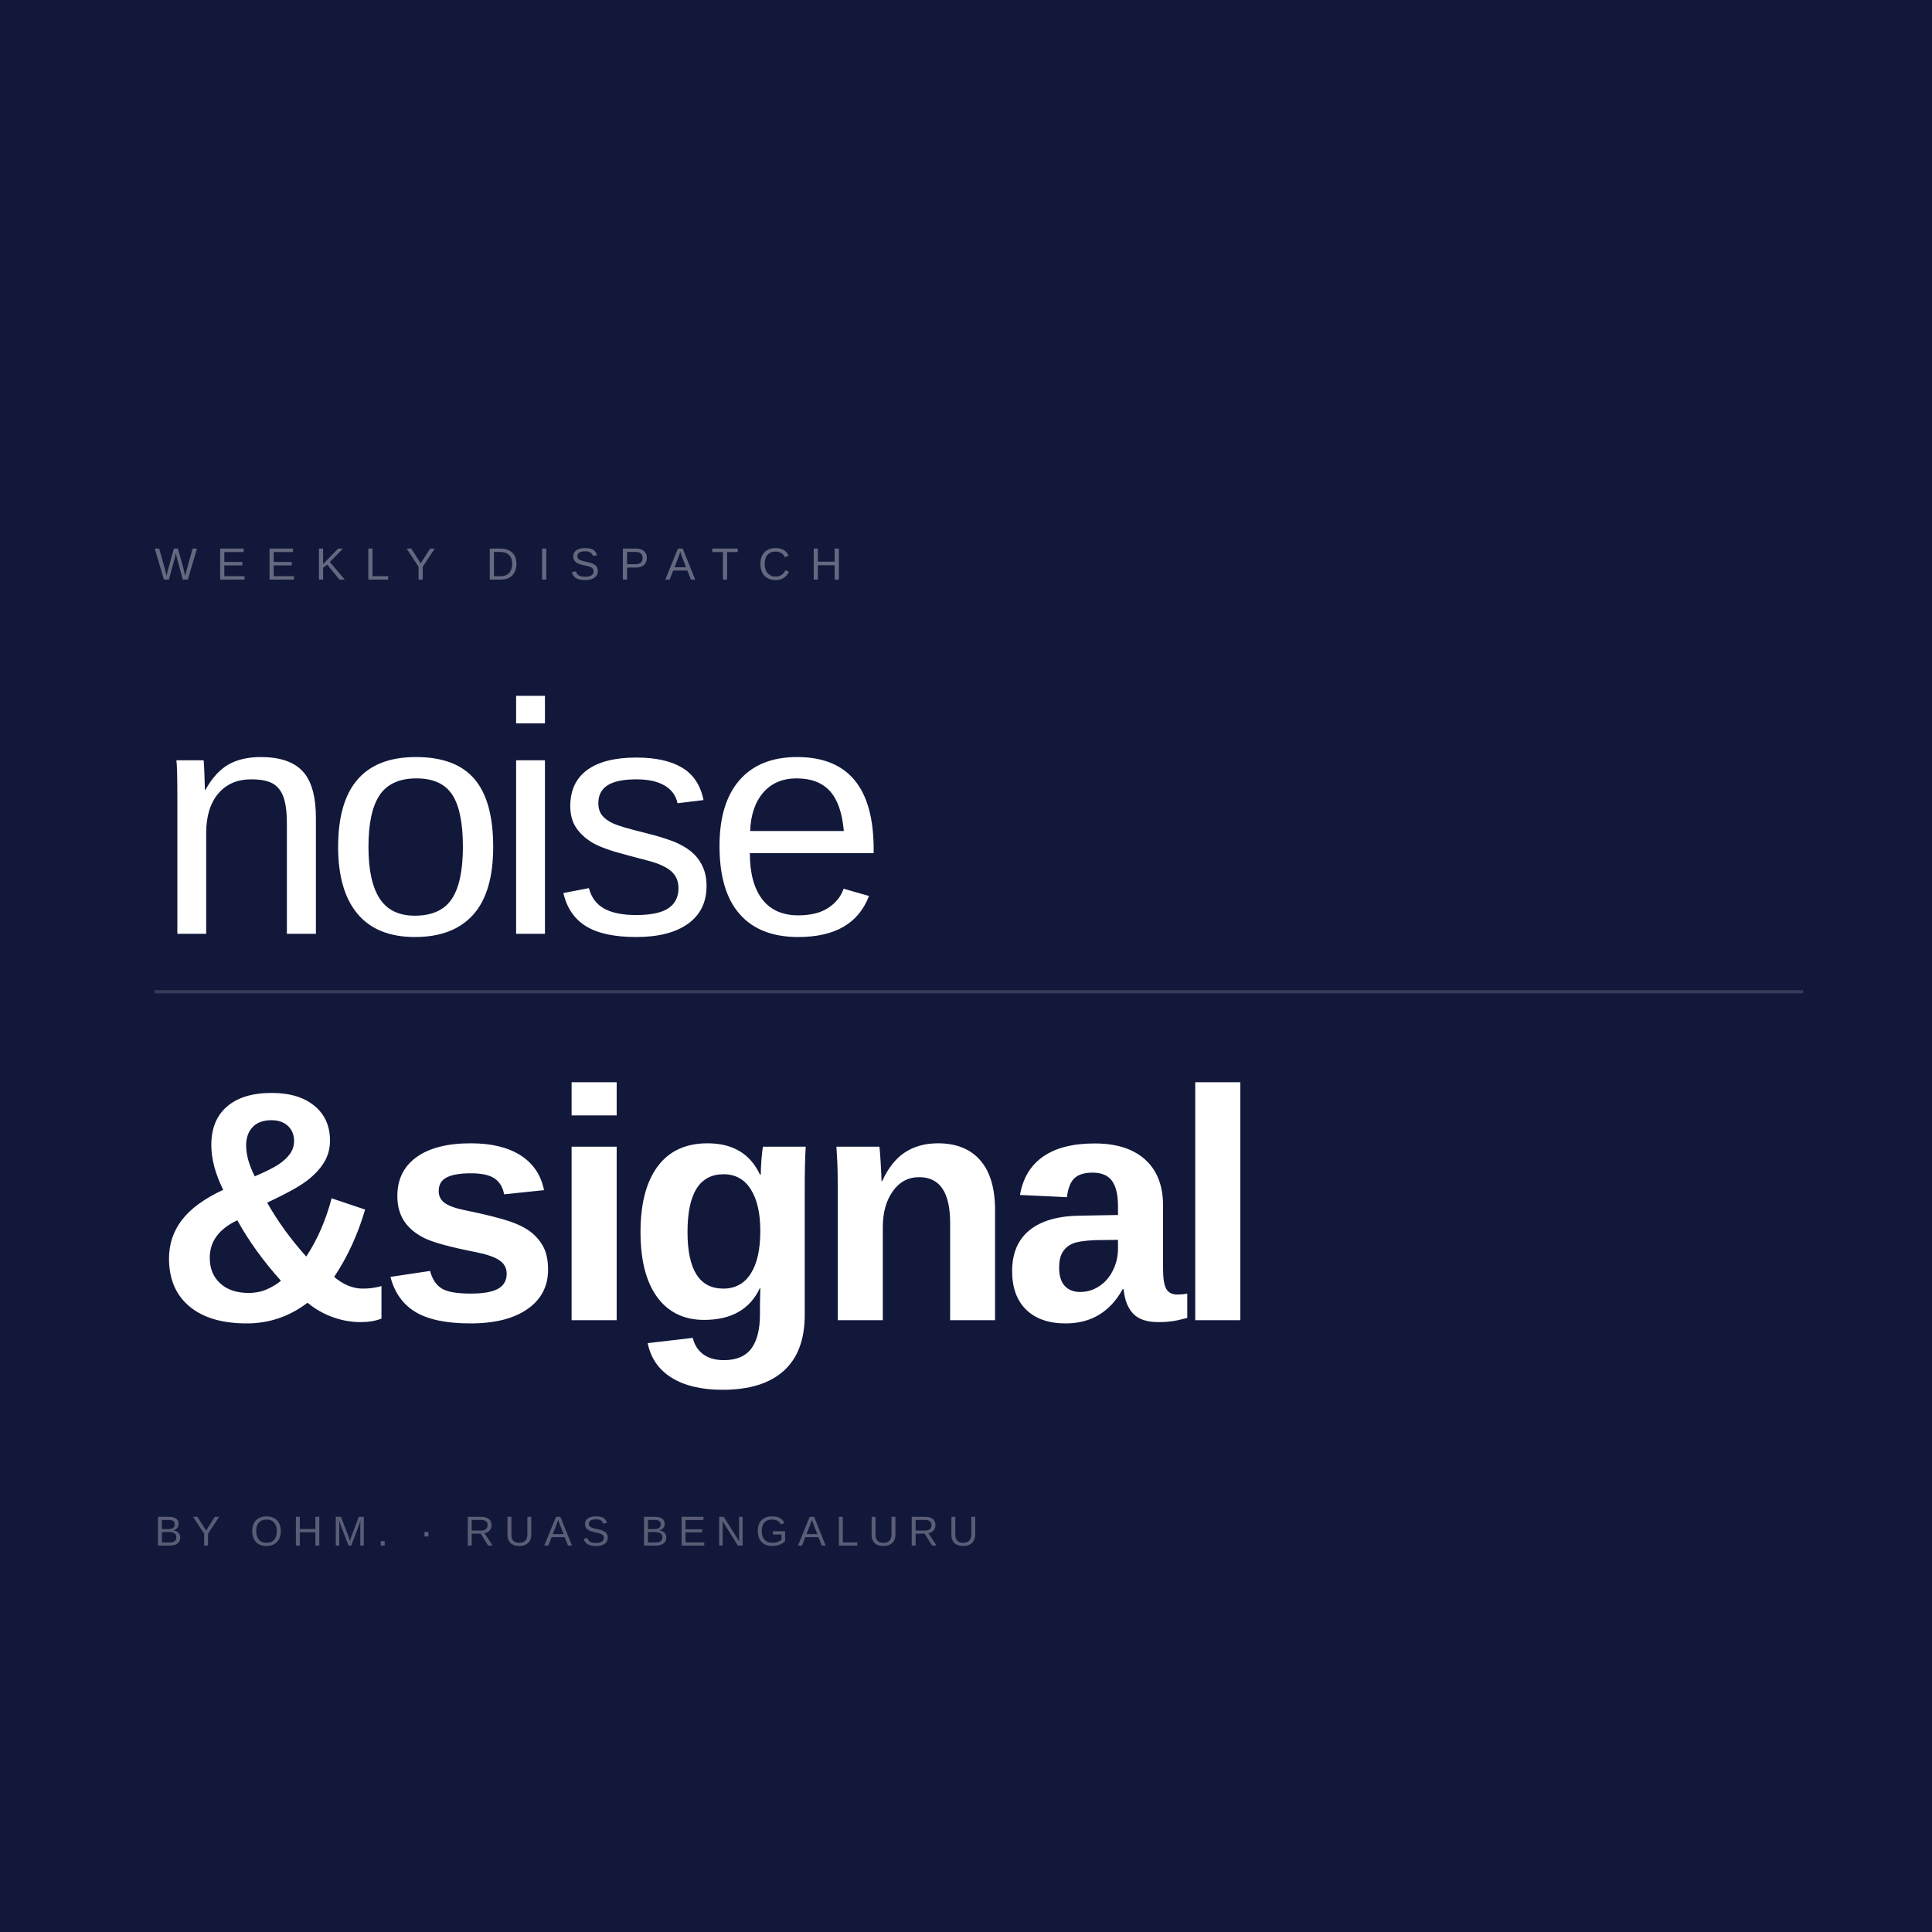
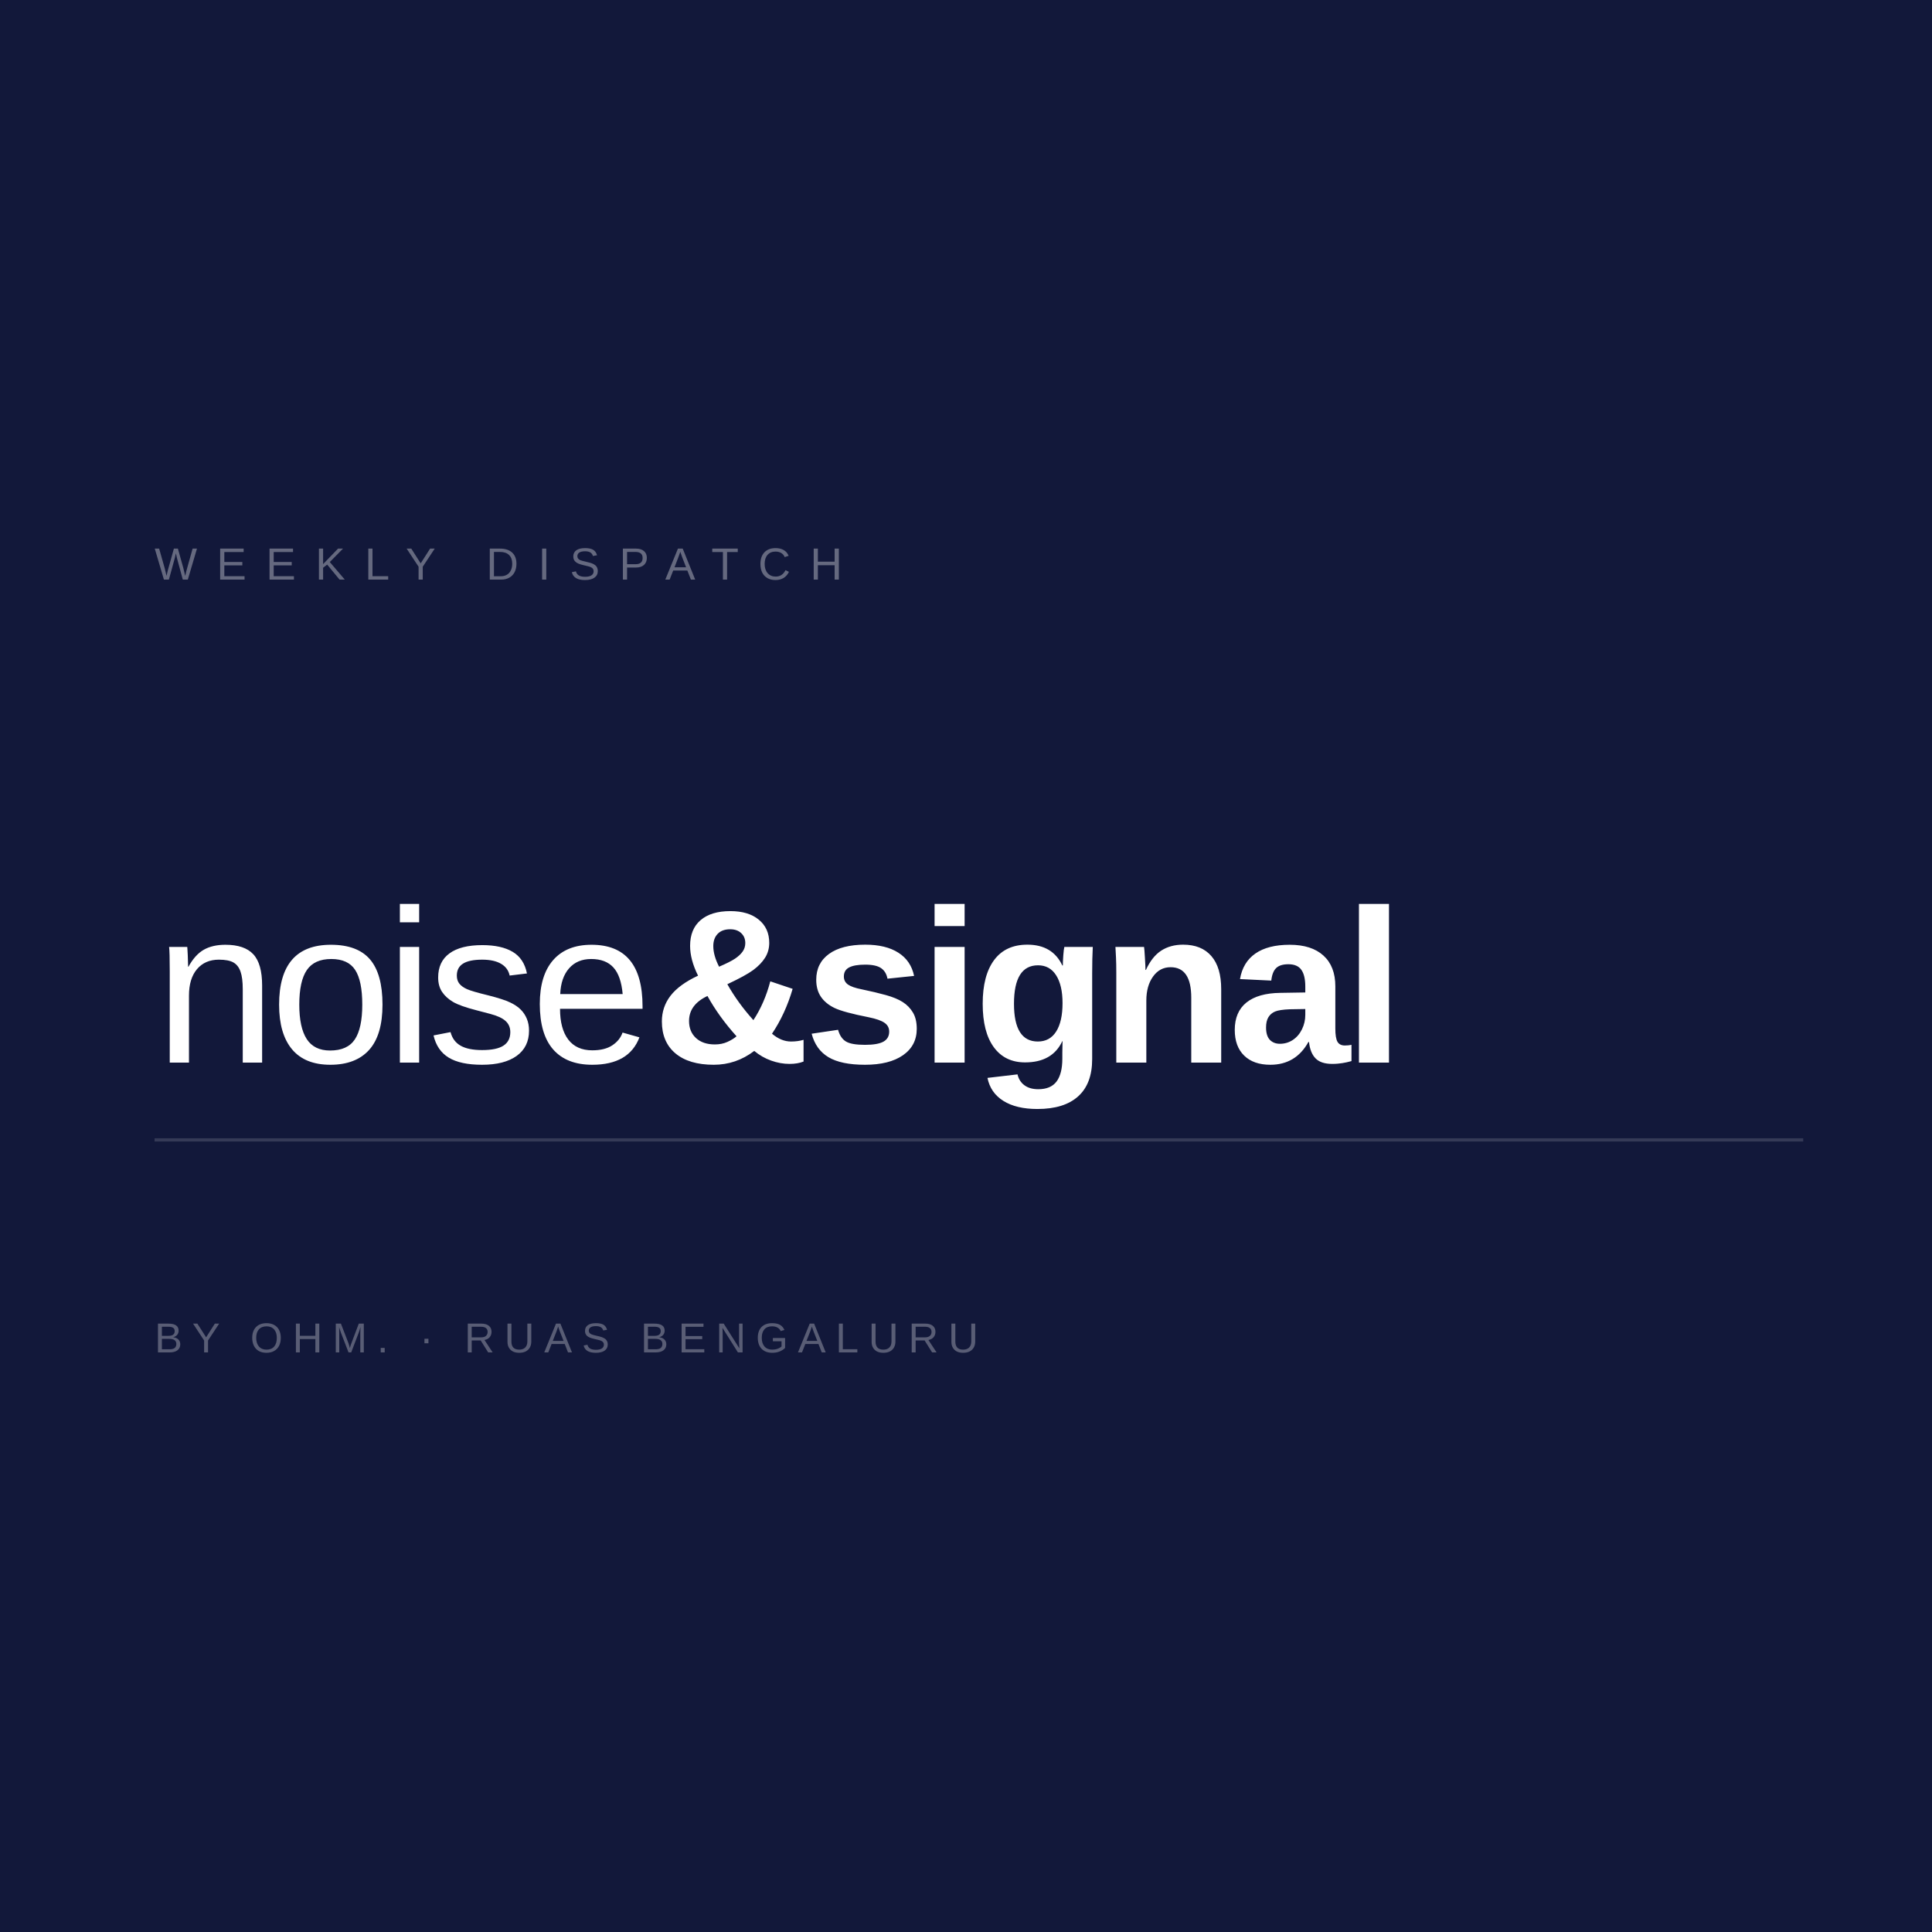
<svg xmlns="http://www.w3.org/2000/svg" viewBox="0 0 600 600" width="600" height="600">
  <rect width="600" height="600" fill="#12183a" />
  <text x="48" y="180" font-family="Arial, Helvetica, sans-serif" font-size="14" font-weight="300" fill="rgba(255,255,255,0.35)" letter-spacing="6">WEEKLY DISPATCH</text>
-   <text x="48" y="290" font-family="Arial, Helvetica, sans-serif" font-size="102" font-weight="300" fill="#ffffff" letter-spacing="-4">noise</text>
-   <line x1="48" y1="308" x2="560" y2="308" stroke="rgba(255,255,255,0.15)" stroke-width="1" />
-   <text x="48" y="410" font-family="Arial, Helvetica, sans-serif" font-size="102" font-weight="700" fill="#ffffff" letter-spacing="-4">&amp;signal</text>
-   <text x="48" y="480" font-family="Arial, sans-serif" font-size="13" font-weight="300" fill="rgba(255,255,255,0.3)" letter-spacing="3">BY OHM. · RUAS BENGALURU</text>
+   <text x="48" y="330" font-family="Arial, Helvetica, sans-serif" font-size="68" font-weight="300" fill="#ffffff" letter-spacing="-2">noise<tspan font-weight="700">&amp;signal</tspan>
+   </text>
+   <line x1="48" y1="354" x2="560" y2="354" stroke="rgba(255,255,255,0.15)" stroke-width="1" />
+   <text x="48" y="420" font-family="Arial, sans-serif" font-size="13" font-weight="300" fill="rgba(255,255,255,0.3)" letter-spacing="3">BY OHM. · RUAS BENGALURU</text>
</svg>
